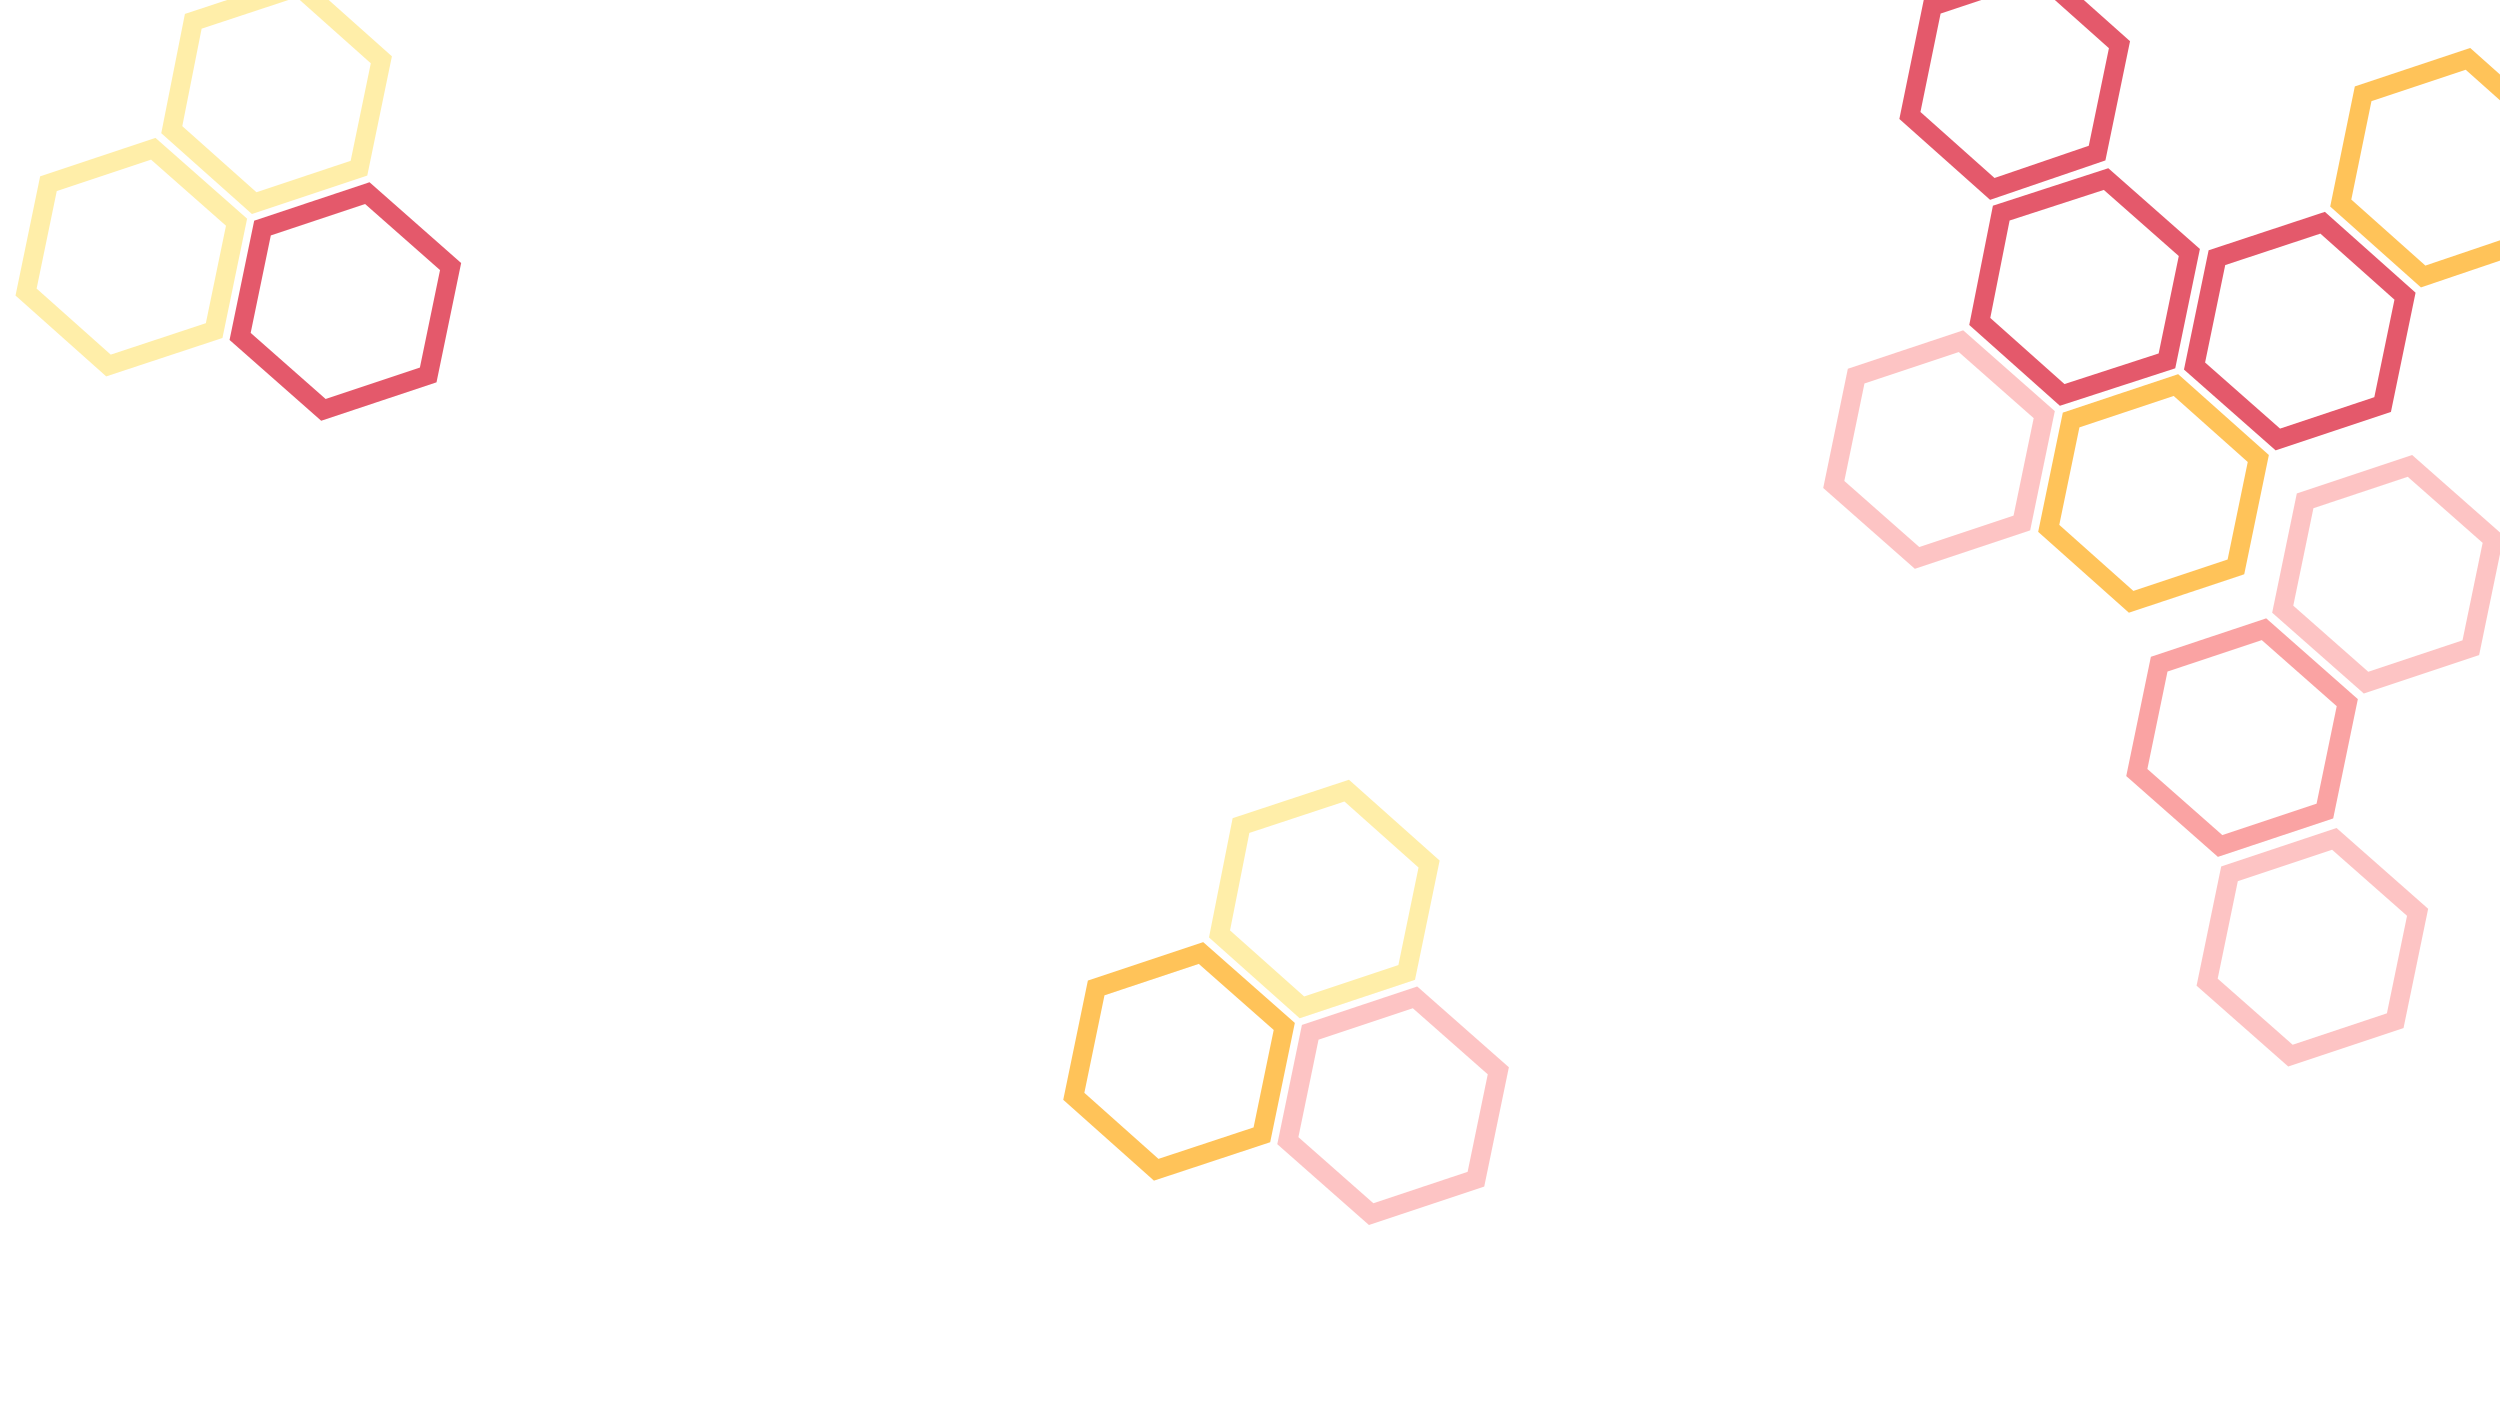
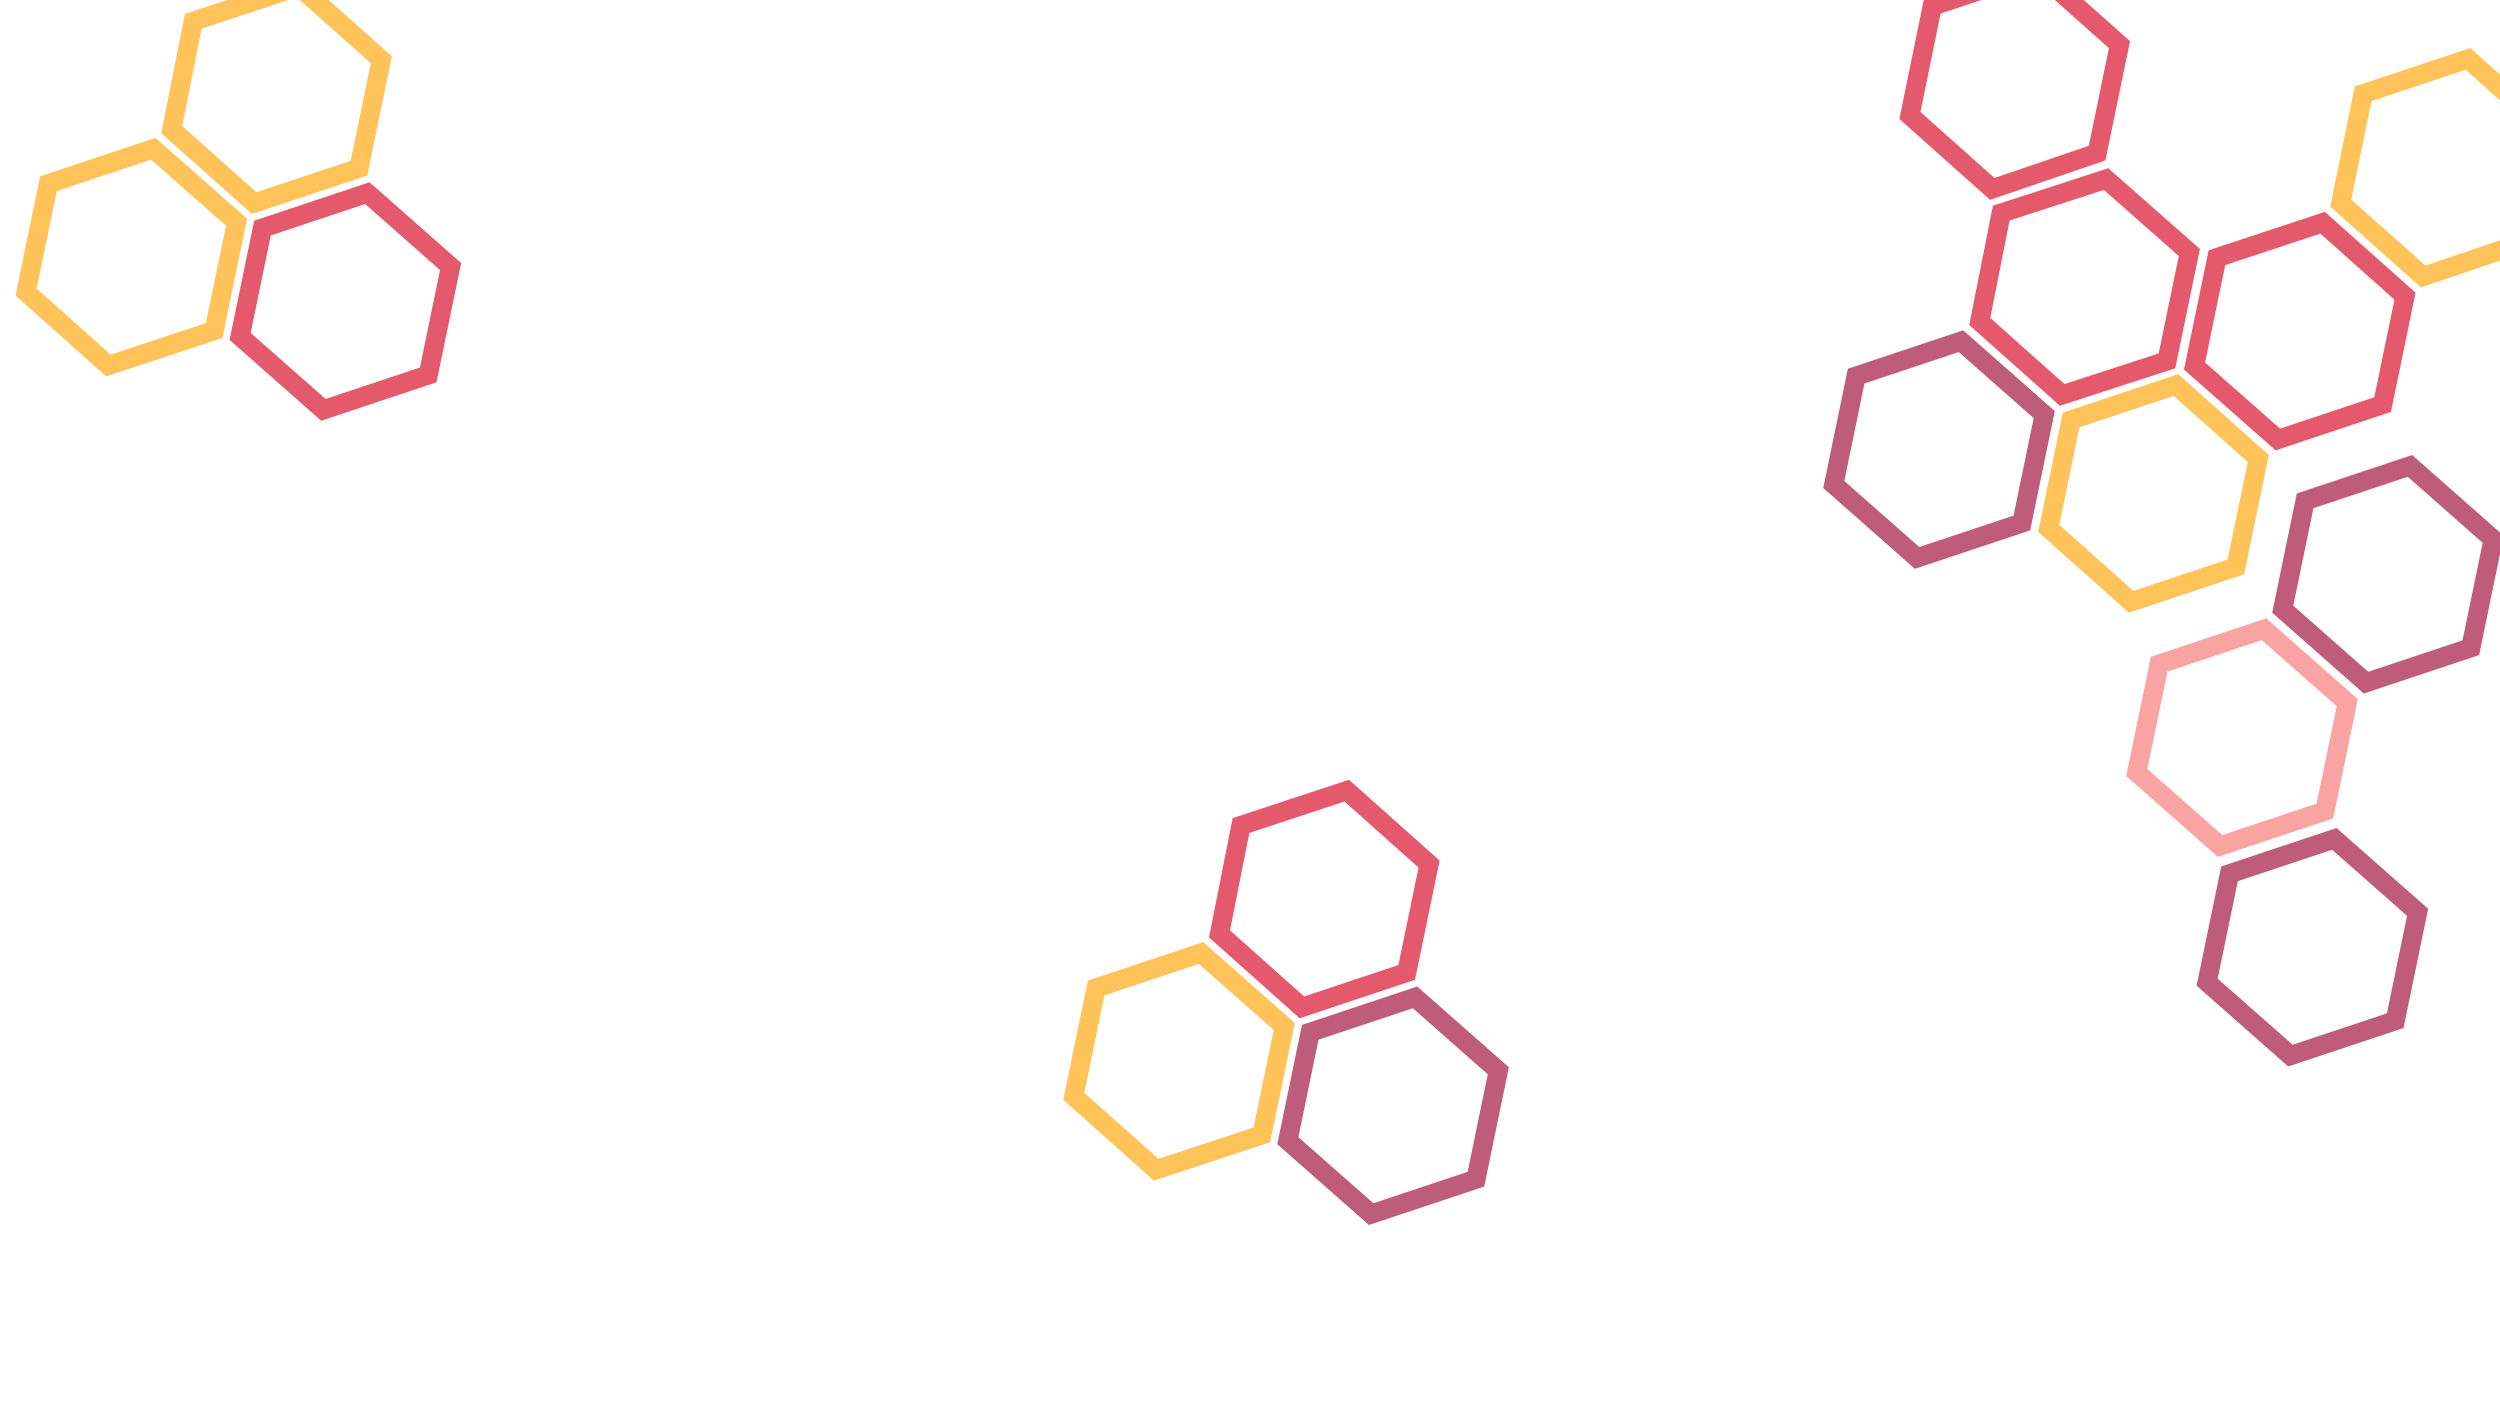
<svg xmlns="http://www.w3.org/2000/svg" width="3840" height="2160" viewBox="0 0 3840 2160" version="1.1" id="svg1">
  <defs id="defs1" />
  <g id="layer1">
-     <polygon class="st1" points="73.9,46.4 76.3,34.3 67.1,26.1 55.4,30 52.9,42.2 62.1,50.4 " id="polygon4" style="opacity:0.65;fill:none;stroke:#ffa300;stroke-width:2.15;stroke-miterlimit:10;stroke-opacity:1;enable-background:new" transform="matrix(13.75723,0,0,13.75723,2867.648,-268.6633)" />
-     <polygon class="st0" points="75.4,84.4 77.9,72.3 68.7,64.1 56.9,68 54.4,80.1 63.7,88.3 " id="polygon7" style="opacity:0.65;fill:none;stroke:#d6001c;stroke-width:2.15;stroke-miterlimit:10;stroke-opacity:1;enable-background:new" transform="matrix(13.75723,0,0,13.75723,2622.414,-539.7115)" />
-     <polygon class="st0" points="34.7,62.5 23,66.4 20.5,78.5 29.8,86.7 41.5,82.8 44,70.7 " id="polygon1" style="opacity:0.65;fill:none;stroke:#fca5a5;stroke-width:2.15;stroke-miterlimit:10;stroke-opacity:1;enable-background:new" transform="matrix(13.75723,0,0,13.75723,2534.646,-335.78)" />
-     <polygon class="st0" points="23,66.4 20.5,78.5 29.8,86.7 41.5,82.8 44,70.7 34.7,62.5 " id="polygon1-0" style="opacity:0.65;fill:none;stroke:#fca5a5;stroke-width:2.15;stroke-miterlimit:10;stroke-opacity:1;enable-background:new" transform="matrix(13.75723,0,0,13.75723,3224.248,-144.2212)" />
-     <polygon class="st0" points="44,70.7 34.7,62.5 23,66.4 20.5,78.5 29.8,86.7 41.5,82.8 " id="polygon1-2" style="opacity:0.65;fill:none;stroke:#f87171;stroke-width:2.15;stroke-miterlimit:10;stroke-opacity:1;enable-background:new" transform="matrix(13.75723,0,0,13.75723,3000.108,106.6642)" />
-     <polygon class="st0" points="23,66.4 20.5,78.5 29.8,86.7 41.5,82.8 44,70.7 34.7,62.5 " id="polygon1-2-0" style="opacity:0.65;fill:none;stroke:#fca5a5;stroke-width:2.15;stroke-miterlimit:10;stroke-opacity:1;enable-background:new" transform="matrix(13.75723,0,0,13.75723,3108.126,428.6832)" />
-     <polygon class="st0" points="44.5,83.4 53.7,91.6 65.4,87.7 67.9,75.6 58.7,67.4 47,71.3 " id="polygon2" style="opacity:0.65;fill:none;stroke:#ffa300;stroke-width:2.15;stroke-miterlimit:10;stroke-opacity:1;enable-background:new" transform="matrix(13.75723,0,0,13.75723,2534.646,-335.78)" />
-     <polygon class="st0" points="50.9,44.4 39.2,48.2 36.8,60.3 46,68.5 57.7,64.7 60.2,52.6 " id="polygon3" style="opacity:0.65;fill:none;stroke:#d6001c;stroke-width:2.15;stroke-miterlimit:10;stroke-opacity:1;enable-background:new" transform="matrix(13.75723,0,0,13.75723,2534.646,-335.78)" />
-     <polygon class="st0" points="43.2,21.2 31.5,25.1 29,37.3 38.2,45.5 49.9,41.5 52.4,29.4 " id="polygon5" style="opacity:0.65;fill:none;stroke:#d6001c;stroke-width:2.15;stroke-miterlimit:10;stroke-opacity:1;enable-background:new" transform="matrix(13.75723,0,0,13.75723,2534.646,-335.78)" />
-     <polygon class="st0" points="44,70.7 34.7,62.5 23,66.4 20.5,78.5 29.8,86.7 41.5,82.8 " id="polygon1-8" style="opacity:0.65;fill:none;stroke:#fca5a5;stroke-width:2.15;stroke-miterlimit:10;stroke-opacity:1;enable-background:new" transform="matrix(13.75723,0,0,13.75723,1696.099,672.1315)" />
-     <polygon class="st1" points="36.3,47.7 27.1,39.5 15.3,43.4 12.9,55.5 22.1,63.7 33.8,59.8 " id="polygon6" style="opacity:0.65;fill:none;stroke:#ffe57b;stroke-width:2.15;stroke-miterlimit:10;stroke-opacity:1;enable-background:new" transform="matrix(13.75723,0,0,13.75723,1695.688,670.9703)" />
-     <polygon class="st1" points="61.6,90.6 52.3,82.4 40.6,86.3 38.1,98.4 47.3,106.6 59.1,102.7 " id="polygon8" style="opacity:0.65;fill:none;stroke:#ffa300;stroke-width:2.15;stroke-miterlimit:10;stroke-opacity:1;enable-background:new" transform="matrix(13.75723,0,0,13.75723,1125.196,330.224)" />
-     <polygon class="st0" points="44,70.7 34.7,62.5 23,66.4 20.5,78.5 29.8,86.7 41.5,82.8 " id="polygon1-8-2" style="opacity:0.65;fill:none;stroke:#d6001c;stroke-width:2.15;stroke-miterlimit:10;stroke-opacity:1;enable-background:new" transform="matrix(13.75723,0,0,13.75723,86.7877,-563.1885)" />
-     <polygon class="st1" points="36.3,47.7 27.1,39.5 15.3,43.4 12.9,55.5 22.1,63.7 33.8,59.8 " id="polygon6-2" style="opacity:0.65;fill:none;stroke:#ffe57b;stroke-width:2.15;stroke-miterlimit:10;stroke-opacity:1;enable-background:new" transform="matrix(13.75723,0,0,13.75723,86.3767,-564.3497)" />
-     <polygon class="st1" points="61.6,90.6 52.3,82.4 40.6,86.3 38.1,98.4 47.3,106.6 59.1,102.7 " id="polygon8-7" style="opacity:0.65;fill:none;stroke:#ffe57b;stroke-width:2.15;stroke-miterlimit:10;stroke-opacity:1;enable-background:new" transform="matrix(13.75723,0,0,13.75723,-484.1151,-905.096)" />
+     <polygon class="st1" points="67.1,26.1 55.4,30 52.9,42.2 62.1,50.4 73.9,46.4 76.3,34.3 " id="polygon4" style="opacity:0.65;fill:none;stroke:#ffa300;stroke-width:2.15;stroke-miterlimit:10;stroke-opacity:1;enable-background:new" transform="matrix(13.75723,0,0,13.75723,2867.648,-268.6633)" />
+     <polygon class="st0" points="68.7,64.1 56.9,68 54.4,80.1 63.7,88.3 75.4,84.4 77.9,72.3 " id="polygon7" style="opacity:0.65;fill:none;stroke:#d6001c;stroke-width:2.15;stroke-miterlimit:10;stroke-opacity:1;enable-background:new" transform="matrix(13.75723,0,0,13.75723,2622.414,-539.7115)" />
+     <polygon class="st0" points="20.5,78.5 29.8,86.7 41.5,82.8 44,70.7 34.7,62.5 23,66.4 " id="polygon1" style="opacity:0.65;fill:none;stroke:#9c0534;stroke-width:2.15;stroke-miterlimit:10;stroke-opacity:1;enable-background:new" transform="matrix(13.75723,0,0,13.75723,2534.646,-335.78)" />
+     <polygon class="st0" points="29.8,86.7 41.5,82.8 44,70.7 34.7,62.5 23,66.4 20.5,78.5 " id="polygon1-0" style="opacity:0.65;fill:none;stroke:#9c0534;stroke-width:2.15;stroke-miterlimit:10;stroke-opacity:1;enable-background:new" transform="matrix(13.75723,0,0,13.75723,3224.248,-144.2212)" />
+     <polygon class="st0" points="23,66.4 20.5,78.5 29.8,86.7 41.5,82.8 44,70.7 34.7,62.5 " id="polygon1-2" style="opacity:0.65;fill:none;stroke:#f87171;stroke-width:2.15;stroke-miterlimit:10;stroke-opacity:1;enable-background:new" transform="matrix(13.75723,0,0,13.75723,3000.108,106.6642)" />
+     <polygon class="st0" points="29.8,86.7 41.5,82.8 44,70.7 34.7,62.5 23,66.4 20.5,78.5 " id="polygon1-2-0" style="opacity:0.65;fill:none;stroke:#9c0534;stroke-width:2.15;stroke-miterlimit:10;stroke-opacity:1;enable-background:new" transform="matrix(13.75723,0,0,13.75723,3108.126,428.6832)" />
+     <polygon class="st0" points="65.4,87.7 67.9,75.6 58.7,67.4 47,71.3 44.5,83.4 53.7,91.6 " id="polygon2" style="opacity:0.65;fill:none;stroke:#ffa300;stroke-width:2.15;stroke-miterlimit:10;stroke-opacity:1;enable-background:new" transform="matrix(13.75723,0,0,13.75723,2534.646,-335.78)" />
+     <polygon class="st0" points="36.8,60.3 46,68.5 57.7,64.7 60.2,52.6 50.9,44.4 39.2,48.2 " id="polygon3" style="opacity:0.65;fill:none;stroke:#d6001c;stroke-width:2.15;stroke-miterlimit:10;stroke-opacity:1;enable-background:new" transform="matrix(13.75723,0,0,13.75723,2534.646,-335.78)" />
+     <polygon class="st0" points="29,37.3 38.2,45.5 49.9,41.5 52.4,29.4 43.2,21.2 31.5,25.1 " id="polygon5" style="opacity:0.65;fill:none;stroke:#d6001c;stroke-width:2.15;stroke-miterlimit:10;stroke-opacity:1;enable-background:new" transform="matrix(13.75723,0,0,13.75723,2534.646,-335.78)" />
+     <polygon class="st0" points="23,66.4 20.5,78.5 29.8,86.7 41.5,82.8 44,70.7 34.7,62.5 " id="polygon1-8" style="opacity:0.65;fill:none;stroke:#9c0534;stroke-width:2.15;stroke-miterlimit:10;stroke-opacity:1;enable-background:new" transform="matrix(13.75723,0,0,13.75723,1696.099,672.1315)" />
+     <polygon class="st1" points="15.3,43.4 12.9,55.5 22.1,63.7 33.8,59.8 36.3,47.7 27.1,39.5 " id="polygon6" style="opacity:0.65;fill:none;stroke:#d6001c;stroke-width:2.15;stroke-miterlimit:10;stroke-opacity:1;enable-background:new" transform="matrix(13.75723,0,0,13.75723,1695.688,670.9703)" />
+     <polygon class="st1" points="40.6,86.3 38.1,98.4 47.3,106.6 59.1,102.7 61.6,90.6 52.3,82.4 " id="polygon8" style="opacity:0.65;fill:none;stroke:#ffa300;stroke-width:2.15;stroke-miterlimit:10;stroke-opacity:1;enable-background:new" transform="matrix(13.75723,0,0,13.75723,1125.196,330.224)" />
+     <polygon class="st0" points="23,66.4 20.5,78.5 29.8,86.7 41.5,82.8 44,70.7 34.7,62.5 " id="polygon1-8-2" style="opacity:0.65;fill:none;stroke:#d6001c;stroke-width:2.15;stroke-miterlimit:10;stroke-opacity:1;enable-background:new" transform="matrix(13.75723,0,0,13.75723,86.7877,-563.1885)" />
+     <polygon class="st1" points="15.3,43.4 12.9,55.5 22.1,63.7 33.8,59.8 36.3,47.7 27.1,39.5 " id="polygon6-2" style="opacity:0.65;fill:none;stroke:#ffa300;stroke-width:2.15;stroke-miterlimit:10;stroke-opacity:1;enable-background:new" transform="matrix(13.75723,0,0,13.75723,86.3767,-564.3497)" />
+     <polygon class="st1" points="40.6,86.3 38.1,98.4 47.3,106.6 59.1,102.7 61.6,90.6 52.3,82.4 " id="polygon8-7" style="opacity:0.65;fill:none;stroke:#ffa300;stroke-width:2.15;stroke-miterlimit:10;stroke-opacity:1;enable-background:new" transform="matrix(13.75723,0,0,13.75723,-484.1151,-905.096)" />
  </g>
</svg>
